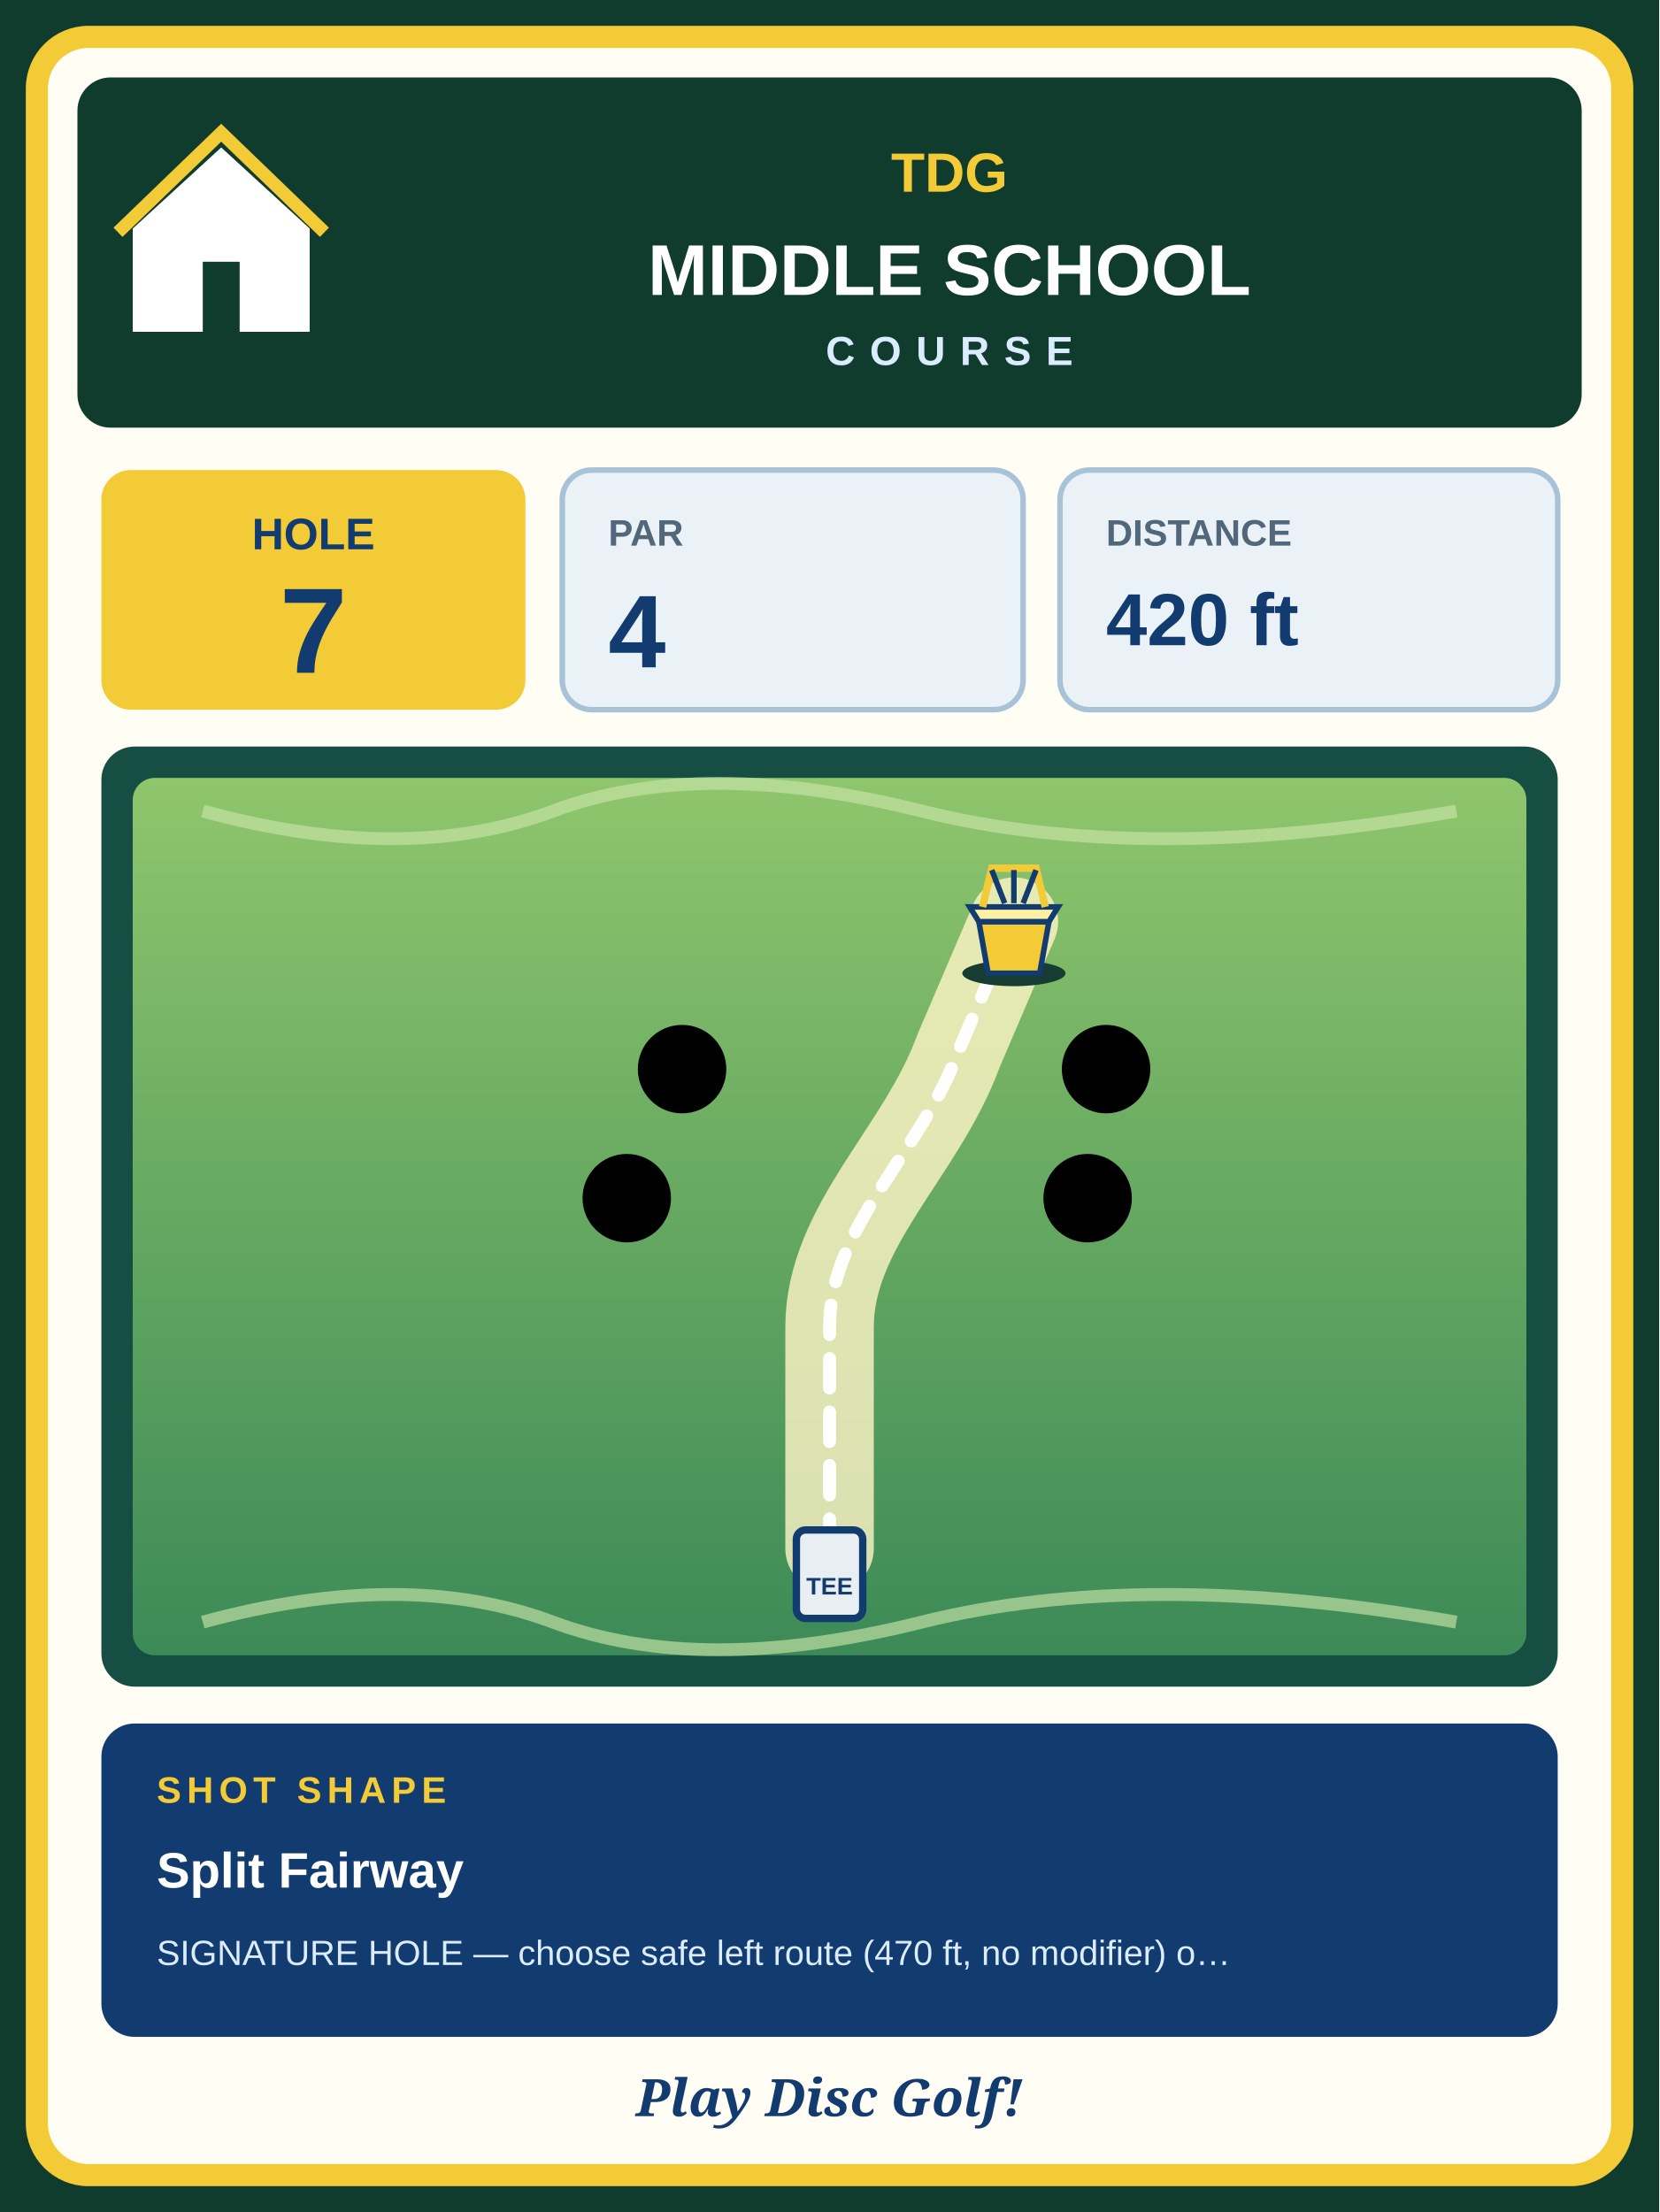
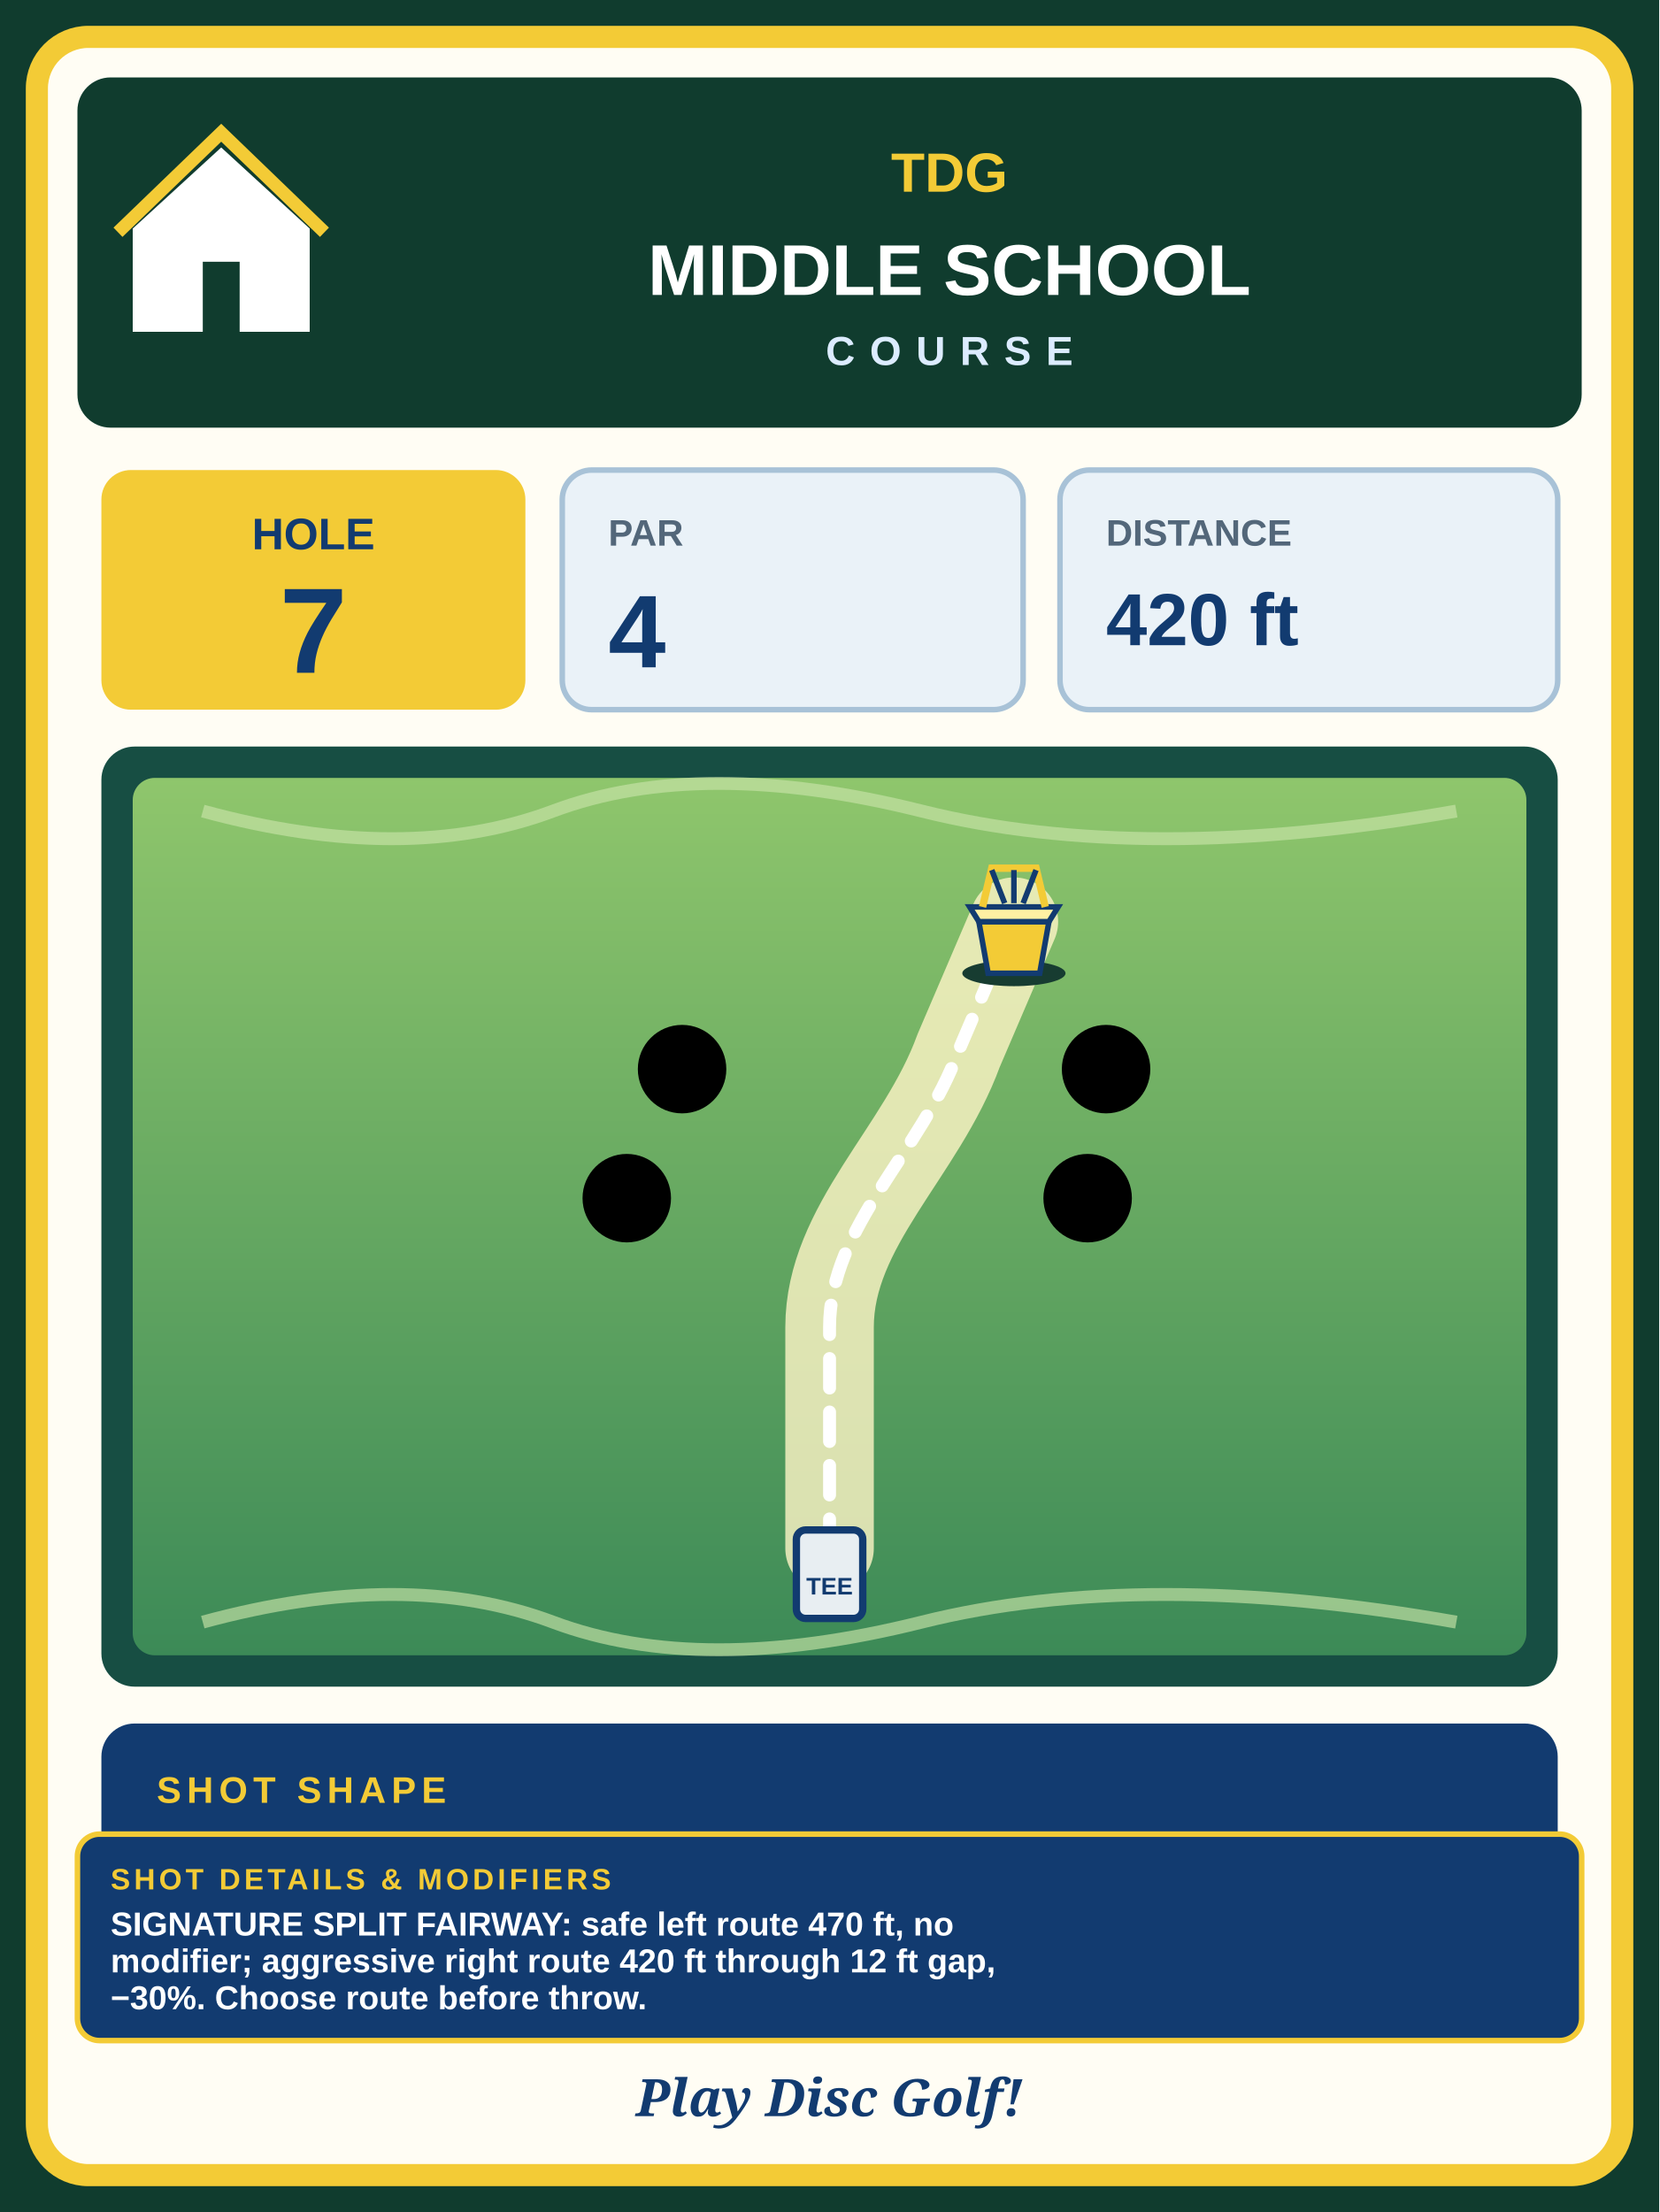
<svg xmlns="http://www.w3.org/2000/svg" viewBox="0 0 900 1200">
  <defs>
    <linearGradient id="field" x2="0" y2="1">
      <stop stop-color="#8fc66c" />
      <stop offset="1" stop-color="#3c8a57" />
    </linearGradient>
  </defs>
  <rect width="900" height="1200" fill="#103c2e" />
  <rect x="20" y="20" width="860" height="1160" rx="28" fill="#fffdf4" stroke="#f3cb36" stroke-width="12" />
  <rect x="42" y="42" width="816" height="190" rx="18" fill="#103c2e" />
  <g transform="translate(72 72)" fill="#fff">
    <path d="M0 52 L48 8 L96 52 V108 H0Z" />
    <rect x="38" y="70" width="20" height="38" fill="#103c2e" />
    <path d="M-8 54 L48 0 L104 54" fill="none" stroke="#f3cb36" stroke-width="7" />
  </g>
  <text x="515" y="104" text-anchor="middle" font-family="Arial" font-size="30" font-weight="900" fill="#f3cb36">TDG</text>
  <text x="515" y="160" text-anchor="middle" font-family="Arial" font-size="39" font-weight="900" fill="#fff">MIDDLE SCHOOL</text>
  <text x="515" y="198" text-anchor="middle" font-family="Arial" font-size="22" font-weight="800" letter-spacing="8" fill="#dcecff">COURSE</text>
  <rect x="55" y="255" width="230" height="130" rx="16" fill="#f3cb36" />
  <text x="170" y="298" text-anchor="middle" font-family="Arial" font-size="24" font-weight="900" fill="#123b70">HOLE</text>
  <text x="170" y="365" text-anchor="middle" font-family="Arial" font-size="66" font-weight="900" fill="#123b70">7</text>
  <rect x="305" y="255" width="250" height="130" rx="16" fill="#eaf2f8" stroke="#a8c2d7" stroke-width="3" />
  <text x="330" y="296" font-family="Arial" font-size="20" font-weight="800" fill="#53677a">PAR</text>
  <text x="330" y="362" font-family="Arial" font-size="56" font-weight="900" fill="#123b70">4</text>
  <rect x="575" y="255" width="270" height="130" rx="16" fill="#eaf2f8" stroke="#a8c2d7" stroke-width="3" />
  <text x="600" y="296" font-family="Arial" font-size="20" font-weight="800" fill="#53677a">DISTANCE</text>
  <text x="600" y="350" font-family="Arial" font-size="40" font-weight="900" fill="#123b70">420 ft</text>
  <rect x="55" y="405" width="790" height="510" rx="18" fill="#174e43" />
  <rect x="72" y="422" width="756" height="476" rx="12" fill="url(#field)" />
  <path d="M110 440 Q220 470 300 440 T500 440 T790 440 M110 880 Q220 850 300 880 T500 880 T790 880" fill="none" stroke="#c7e3a8" stroke-width="7" opacity=".65" />
  <circle cx="340" cy="650" r="24" />
  <circle cx="370" cy="580" r="24" />
  <circle cx="590" cy="650" r="24" />
  <circle cx="600" cy="580" r="24" />
  <path d="M450 840 L450 720 C450 665 500 625 520 570 L550 500" fill="none" stroke="#fff5c7" stroke-width="48" stroke-linecap="round" stroke-linejoin="round" opacity=".8" />
  <path d="M450 840 L450 720 C450 665 500 625 520 570 L550 500" fill="none" stroke="#fff" stroke-width="7" stroke-dasharray="16 13" stroke-linecap="round" stroke-linejoin="round" />
  <rect x="432" y="830" width="36" height="48" rx="5" fill="#e8eef2" stroke="#123b70" stroke-width="4" />
  <text x="450" y="865" text-anchor="middle" font-family="Arial" font-size="13" font-weight="900" fill="#123b70">TEE</text>
  <g transform="translate(550 500)">
    <ellipse cx="0" cy="28" rx="28" ry="7" fill="#173c31" />
    <path d="M-19 0 H19 L14 28 H-14Z" fill="#f3cb36" stroke="#123b70" stroke-width="3" />
    <path d="M-24 -8 H24 L19 0 H-19Z" fill="#fff0a3" stroke="#123b70" stroke-width="3" />
    <path d="M-17 -8 L-12 -29 H12 L17 -8" fill="none" stroke="#f3cb36" stroke-width="4" />
    <path d="M-12 -28 L-5 -10 M0 -28 V-10 M12 -28 L5 -10" stroke="#123b70" stroke-width="3" />
  </g>
  <rect x="55" y="935" width="790" height="170" rx="18" fill="#123b70" />
  <text x="85" y="978" font-family="Arial" font-size="20" font-weight="900" letter-spacing="3" fill="#f3cb36">SHOT SHAPE</text>
  <text x="85" y="1024" font-family="Arial" font-size="27" font-weight="900" fill="#fff">Split Fairway</text>
  <text x="85" y="1066" font-family="Arial" font-size="19" fill="#dcecff">SIGNATURE HOLE — choose safe left route (470 ft, no modifier) o…</text>
  <text x="450" y="1148" text-anchor="middle" font-family="Georgia,serif" font-size="28" font-weight="bold" font-style="italic" fill="#123b70">Play Disc Golf!</text>
+   <g id="complete-hole-details">
+     <rect x="42" y="995" width="816" height="112" rx="12" fill="#123b70" stroke="#f3cb36" stroke-width="3" />
+     <text x="60" y="1025" font-family="Arial,sans-serif" font-size="16" font-weight="900" letter-spacing="2" fill="#f3cb36">SHOT DETAILS &amp; MODIFIERS</text>
+     <text x="60" y="1050" font-family="Arial,sans-serif" font-size="18" font-weight="900" fill="#fff">SIGNATURE SPLIT FAIRWAY: safe left route 470 ft, no</text>
+     <text x="60" y="1070" font-family="Arial,sans-serif" font-size="18" font-weight="700" fill="#fff">modifier; aggressive right route 420 ft through 12 ft gap,</text>
+     <text x="60" y="1090" font-family="Arial,sans-serif" font-size="18" font-weight="700" fill="#fff">−30%. Choose route before throw.</text>
+   </g>
</svg>
